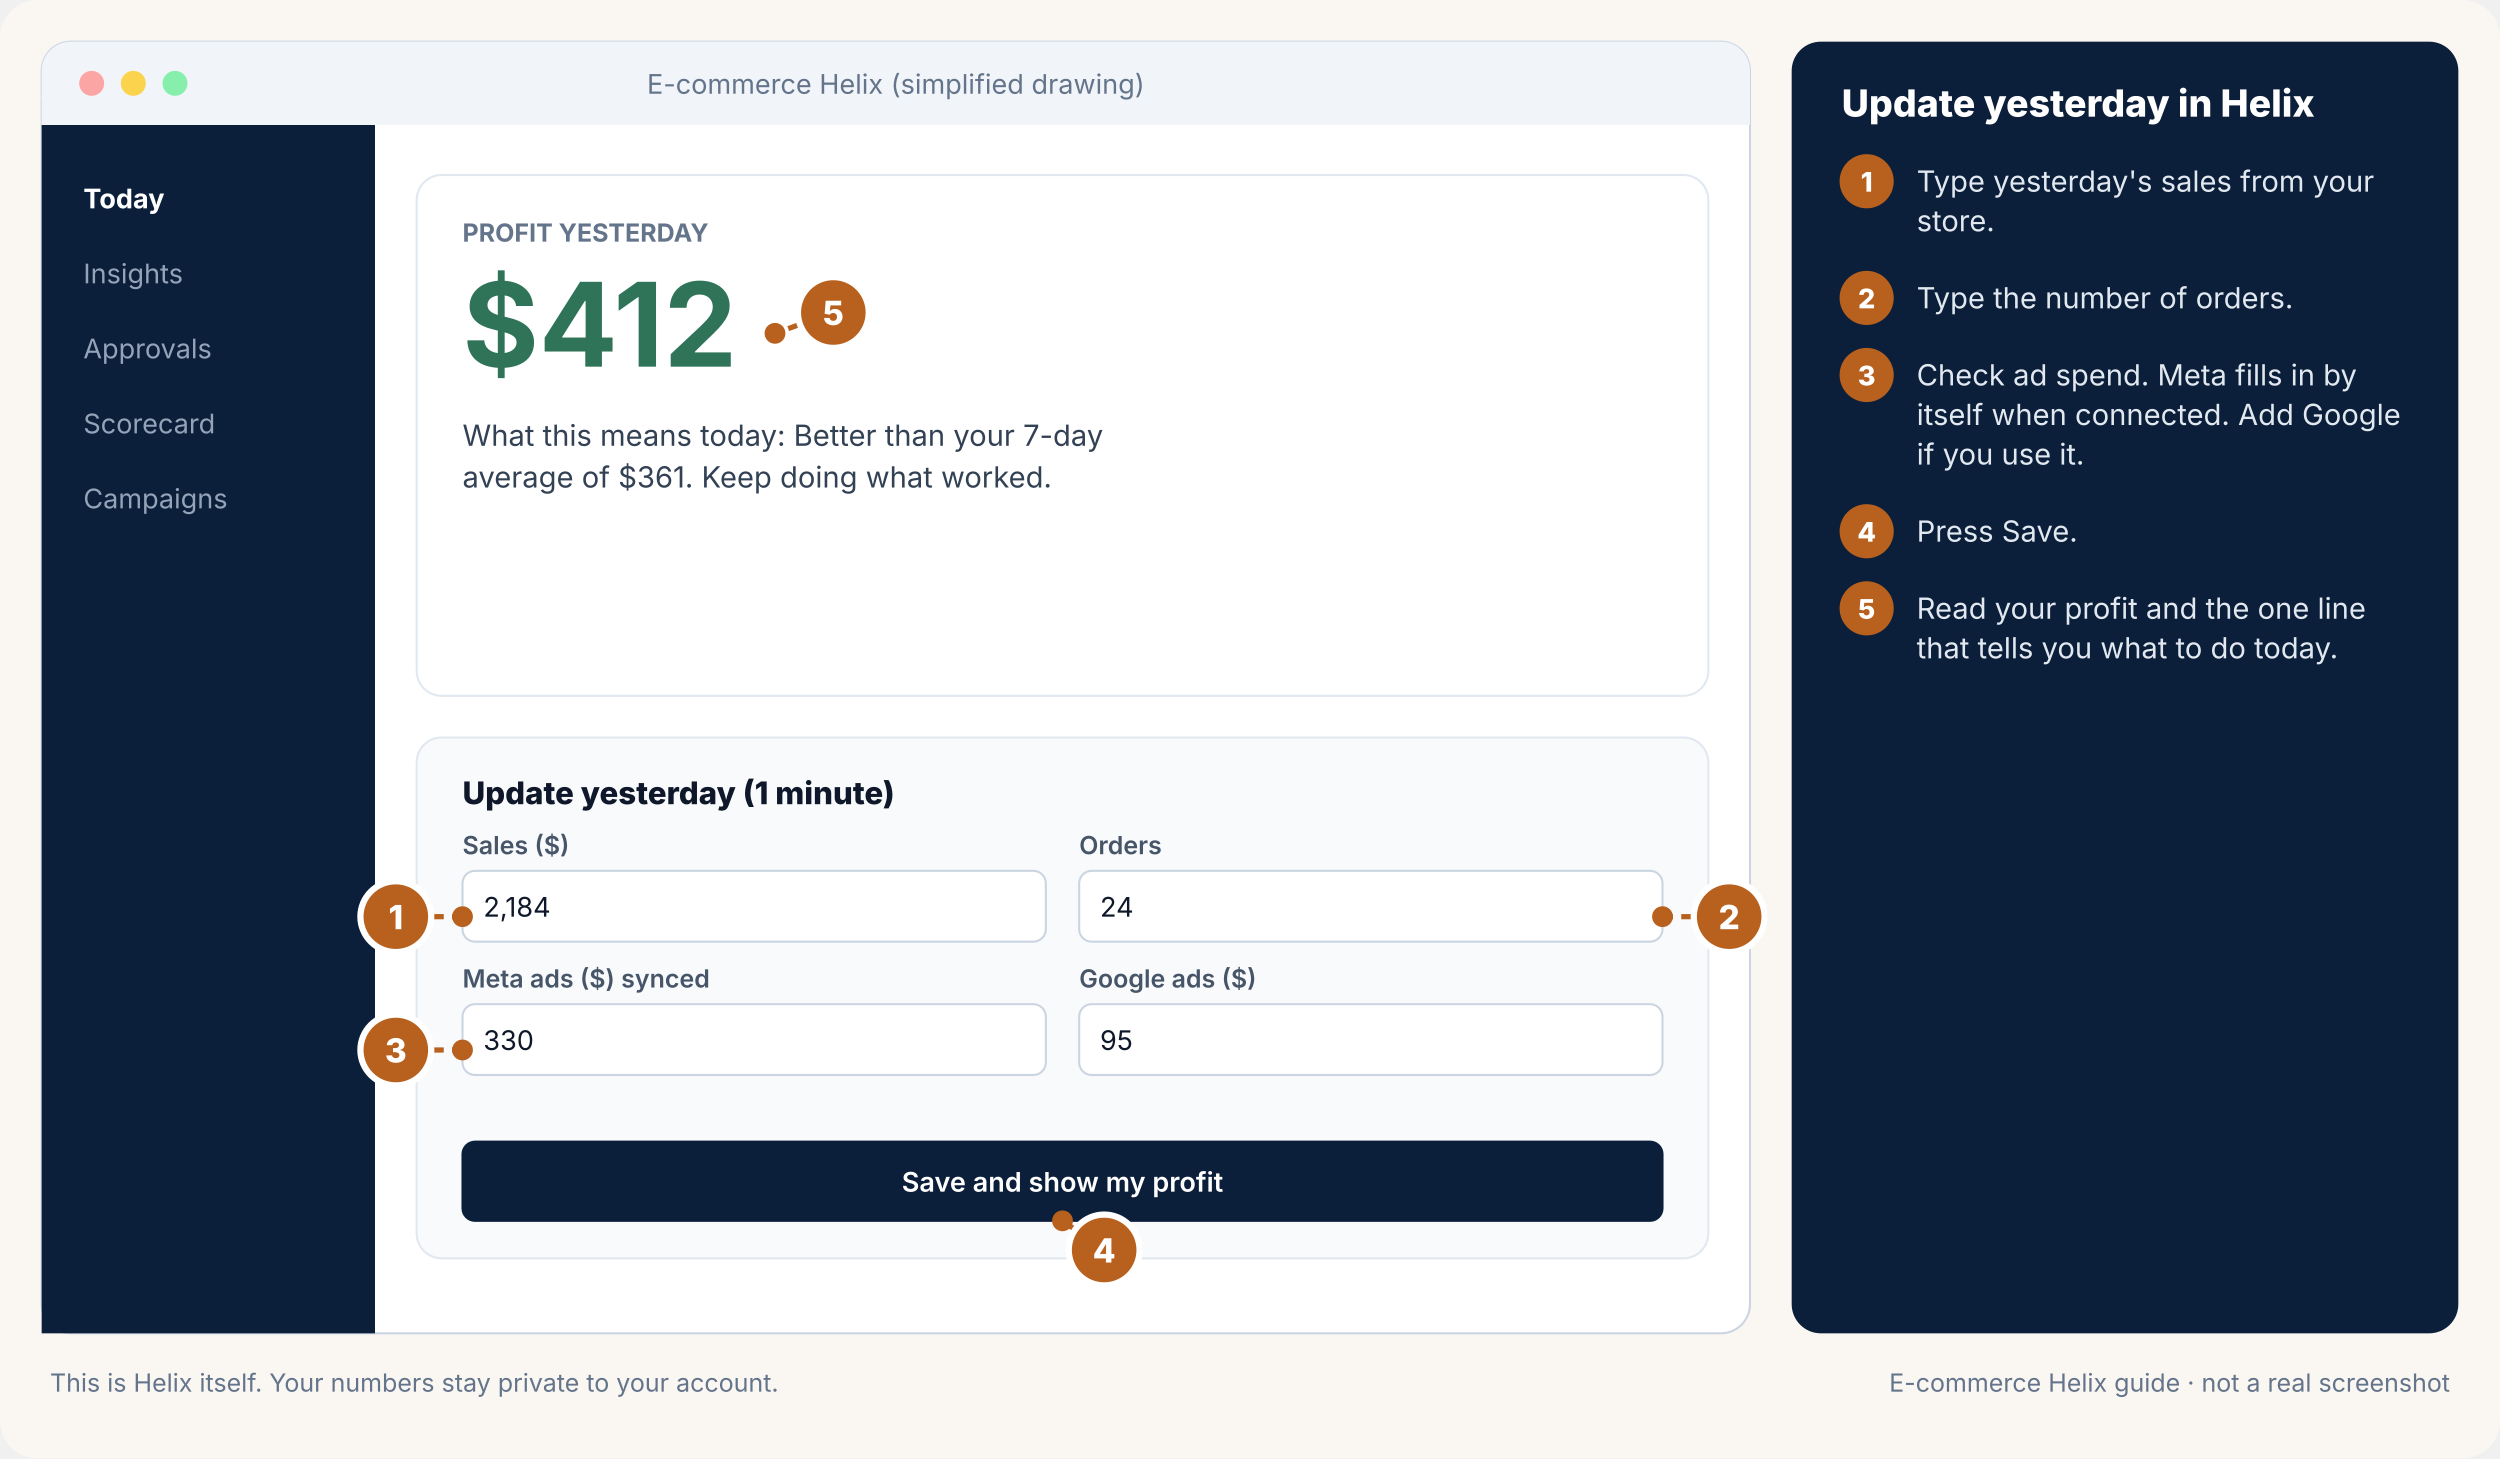
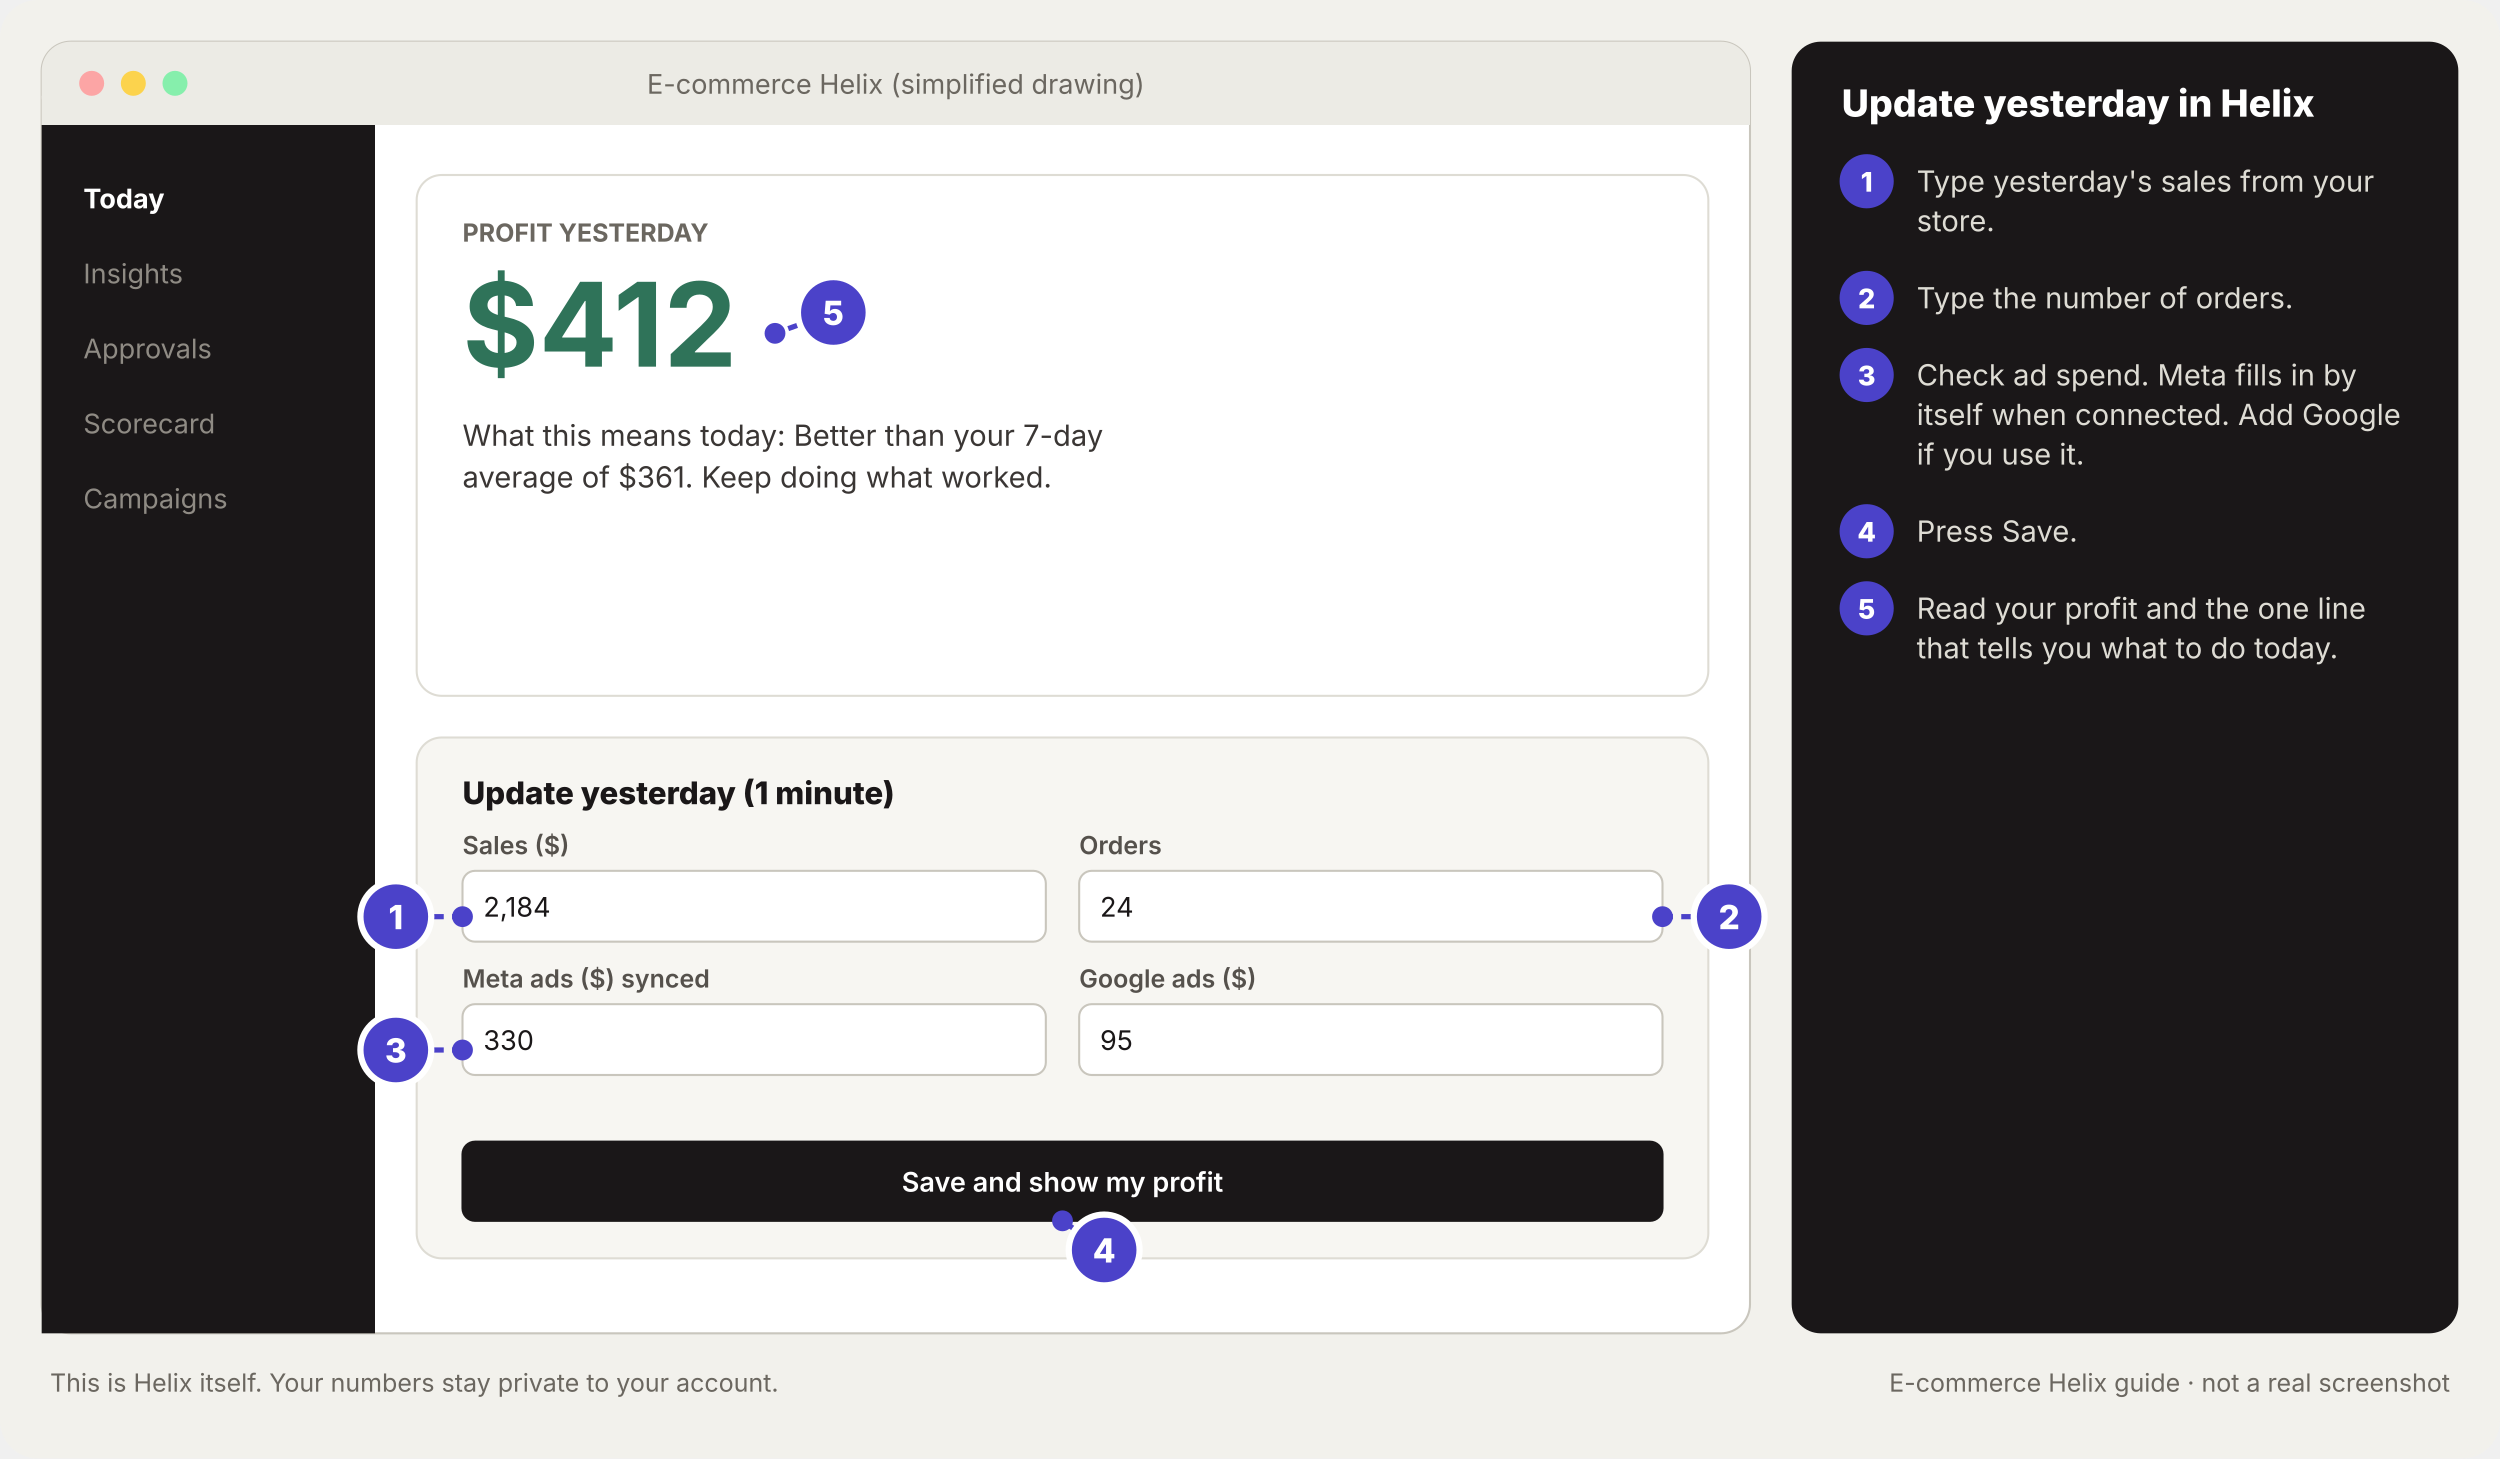
<svg xmlns="http://www.w3.org/2000/svg" viewBox="0 0 1200 700" width="1200" height="700" role="img" aria-label="Update yesterday in Helix" font-family="Inter, -apple-system, Segoe UI, Roboto, Helvetica, Arial, sans-serif">
-   <rect width="1200" height="700" rx="18" fill="#faf7f2" />
-   <rect x="20" y="20" width="820" height="620" rx="14" fill="#fff" stroke="#cbd5e1" />
-   <rect x="20" y="20" width="820" height="40" rx="14" fill="#f1f5f9" />
-   <rect x="20" y="46" width="820" height="14" fill="#f1f5f9" />
+   <rect width="1200" height="700" rx="18" fill="#F2F1EC" />
+   <rect x="20" y="20" width="820" height="620" rx="14" fill="#fff" stroke="#C9C6BD" />
+   <rect x="20" y="20" width="820" height="40" rx="14" fill="#ECEBE5" />
+   <rect x="20" y="46" width="820" height="14" fill="#ECEBE5" />
  <circle cx="44" cy="40" r="6" fill="#fca5a5" />
  <circle cx="64" cy="40" r="6" fill="#fcd34d" />
  <circle cx="84" cy="40" r="6" fill="#86efac" />
-   <text x="430" y="45" font-size="13" fill="#64748b" text-anchor="middle">E-commerce Helix (simplified drawing)</text>
-   <rect x="20" y="60" width="160" height="580" rx="0" fill="#0b1f3a" stroke="none" stroke-width="1" />
+   <text x="430" y="45" font-size="13" fill="#6B6760" text-anchor="middle">E-commerce Helix (simplified drawing)</text>
+   <rect x="20" y="60" width="160" height="580" rx="0" fill="#1A1718" stroke="none" stroke-width="1" />
  <text x="40" y="100" font-size="13" font-weight="700" fill="#fff" text-anchor="start">Today</text>
-   <text x="40" y="136" font-size="13" font-weight="400" fill="#94a3b8" text-anchor="start">Insights</text>
-   <text x="40" y="172" font-size="13" font-weight="400" fill="#94a3b8" text-anchor="start">Approvals</text>
-   <text x="40" y="208" font-size="13" font-weight="400" fill="#94a3b8" text-anchor="start">Scorecard</text>
-   <text x="40" y="244" font-size="13" font-weight="400" fill="#94a3b8" text-anchor="start">Campaigns</text>
-   <rect x="200" y="84" width="620" height="250" rx="12" fill="#fff" stroke="#e2e8f0" stroke-width="1" />
-   <text x="222" y="116" font-size="12" font-weight="700" fill="#64748b" text-anchor="start">PROFIT YESTERDAY</text>
+   <text x="40" y="136" font-size="13" font-weight="400" fill="#8F8B84" text-anchor="start">Insights</text>
+   <text x="40" y="172" font-size="13" font-weight="400" fill="#8F8B84" text-anchor="start">Approvals</text>
+   <text x="40" y="208" font-size="13" font-weight="400" fill="#8F8B84" text-anchor="start">Scorecard</text>
+   <text x="40" y="244" font-size="13" font-weight="400" fill="#8F8B84" text-anchor="start">Campaigns</text>
+   <rect x="200" y="84" width="620" height="250" rx="12" fill="#fff" stroke="#DEDCD4" stroke-width="1" />
+   <text x="222" y="116" font-size="12" font-weight="700" fill="#6B6760" text-anchor="start">PROFIT YESTERDAY</text>
  <text x="222" y="176" font-size="56" font-weight="700" fill="#2f7359" text-anchor="start">$412</text>
-   <text x="222" y="214" font-size="14" font-weight="400" fill="#334155" text-anchor="start">What this means today: Better than your 7-day</text>
-   <text x="222" y="234" font-size="14" font-weight="400" fill="#334155" text-anchor="start">average of $361. Keep doing what worked.</text>
-   <rect x="200" y="354" width="620" height="250" rx="12" fill="#f8fafc" stroke="#e2e8f0" stroke-width="1" />
-   <text x="222" y="386" font-size="15" font-weight="800" fill="#0f172a" text-anchor="start">Update yesterday (1 minute)</text>
-   <text x="222" y="410" font-size="12" font-weight="600" fill="#475569" text-anchor="start">Sales ($)</text>
-   <rect x="222" y="418" width="280" height="34" rx="6" fill="#fff" stroke="#cbd5e1" stroke-width="1" />
-   <text x="232" y="440.0" font-size="13" font-weight="400" fill="#0f172a" text-anchor="start">2,184</text>
-   <text x="518" y="410" font-size="12" font-weight="600" fill="#475569" text-anchor="start">Orders</text>
-   <rect x="518" y="418" width="280" height="34" rx="6" fill="#fff" stroke="#cbd5e1" stroke-width="1" />
-   <text x="528" y="440.0" font-size="13" font-weight="400" fill="#0f172a" text-anchor="start">24</text>
-   <text x="222" y="474" font-size="12" font-weight="600" fill="#475569" text-anchor="start">Meta ads ($)  synced</text>
-   <rect x="222" y="482" width="280" height="34" rx="6" fill="#fff" stroke="#cbd5e1" stroke-width="1" />
-   <text x="232" y="504.0" font-size="13" font-weight="400" fill="#0f172a" text-anchor="start">330</text>
-   <text x="518" y="474" font-size="12" font-weight="600" fill="#475569" text-anchor="start">Google ads ($)</text>
-   <rect x="518" y="482" width="280" height="34" rx="6" fill="#fff" stroke="#cbd5e1" stroke-width="1" />
-   <text x="528" y="504.0" font-size="13" font-weight="400" fill="#0f172a" text-anchor="start">95</text>
-   <rect x="222" y="548" width="576" height="38" rx="6" fill="#0b1f3a" stroke="#0b1f3a" stroke-width="1" />
+   <text x="222" y="214" font-size="14" font-weight="400" fill="#3A3634" text-anchor="start">What this means today: Better than your 7-day</text>
+   <text x="222" y="234" font-size="14" font-weight="400" fill="#3A3634" text-anchor="start">average of $361. Keep doing what worked.</text>
+   <rect x="200" y="354" width="620" height="250" rx="12" fill="#F7F6F2" stroke="#DEDCD4" stroke-width="1" />
+   <text x="222" y="386" font-size="15" font-weight="800" fill="#1A1718" text-anchor="start">Update yesterday (1 minute)</text>
+   <text x="222" y="410" font-size="12" font-weight="600" fill="#55514C" text-anchor="start">Sales ($)</text>
+   <rect x="222" y="418" width="280" height="34" rx="6" fill="#fff" stroke="#C9C6BD" stroke-width="1" />
+   <text x="232" y="440.0" font-size="13" font-weight="400" fill="#1A1718" text-anchor="start">2,184</text>
+   <text x="518" y="410" font-size="12" font-weight="600" fill="#55514C" text-anchor="start">Orders</text>
+   <rect x="518" y="418" width="280" height="34" rx="6" fill="#fff" stroke="#C9C6BD" stroke-width="1" />
+   <text x="528" y="440.0" font-size="13" font-weight="400" fill="#1A1718" text-anchor="start">24</text>
+   <text x="222" y="474" font-size="12" font-weight="600" fill="#55514C" text-anchor="start">Meta ads ($)  synced</text>
+   <rect x="222" y="482" width="280" height="34" rx="6" fill="#fff" stroke="#C9C6BD" stroke-width="1" />
+   <text x="232" y="504.0" font-size="13" font-weight="400" fill="#1A1718" text-anchor="start">330</text>
+   <text x="518" y="474" font-size="12" font-weight="600" fill="#55514C" text-anchor="start">Google ads ($)</text>
+   <rect x="518" y="482" width="280" height="34" rx="6" fill="#fff" stroke="#C9C6BD" stroke-width="1" />
+   <text x="528" y="504.0" font-size="13" font-weight="400" fill="#1A1718" text-anchor="start">95</text>
+   <rect x="222" y="548" width="576" height="38" rx="6" fill="#1A1718" stroke="#1A1718" stroke-width="1" />
  <text x="510.0" y="572.0" font-size="13" font-weight="600" fill="#fff" text-anchor="middle">Save and show my profit</text>
-   <line x1="190" y1="440" x2="222" y2="440" stroke="#b8601d" stroke-width="2.5" stroke-dasharray="5 4" />
-   <circle cx="222" cy="440" r="5" fill="#b8601d" />
-   <circle cx="190" cy="440" r="17" fill="#b8601d" stroke="#fff" stroke-width="3" />
+   <line x1="190" y1="440" x2="222" y2="440" stroke="#4B42C9" stroke-width="2.5" stroke-dasharray="5 4" />
+   <circle cx="222" cy="440" r="5" fill="#4B42C9" />
+   <circle cx="190" cy="440" r="17" fill="#4B42C9" stroke="#fff" stroke-width="3" />
  <text x="190" y="446" font-size="16" font-weight="800" fill="#fff" text-anchor="middle">1</text>
-   <line x1="830" y1="440" x2="798" y2="440" stroke="#b8601d" stroke-width="2.5" stroke-dasharray="5 4" />
-   <circle cx="798" cy="440" r="5" fill="#b8601d" />
-   <circle cx="830" cy="440" r="17" fill="#b8601d" stroke="#fff" stroke-width="3" />
+   <line x1="830" y1="440" x2="798" y2="440" stroke="#4B42C9" stroke-width="2.5" stroke-dasharray="5 4" />
+   <circle cx="798" cy="440" r="5" fill="#4B42C9" />
+   <circle cx="830" cy="440" r="17" fill="#4B42C9" stroke="#fff" stroke-width="3" />
  <text x="830" y="446" font-size="16" font-weight="800" fill="#fff" text-anchor="middle">2</text>
-   <line x1="190" y1="504" x2="222" y2="504" stroke="#b8601d" stroke-width="2.5" stroke-dasharray="5 4" />
-   <circle cx="222" cy="504" r="5" fill="#b8601d" />
-   <circle cx="190" cy="504" r="17" fill="#b8601d" stroke="#fff" stroke-width="3" />
+   <line x1="190" y1="504" x2="222" y2="504" stroke="#4B42C9" stroke-width="2.5" stroke-dasharray="5 4" />
+   <circle cx="222" cy="504" r="5" fill="#4B42C9" />
+   <circle cx="190" cy="504" r="17" fill="#4B42C9" stroke="#fff" stroke-width="3" />
  <text x="190" y="510" font-size="16" font-weight="800" fill="#fff" text-anchor="middle">3</text>
-   <line x1="530" y1="600" x2="510" y2="586" stroke="#b8601d" stroke-width="2.5" stroke-dasharray="5 4" />
-   <circle cx="510" cy="586" r="5" fill="#b8601d" />
-   <circle cx="530" cy="600" r="17" fill="#b8601d" stroke="#fff" stroke-width="3" />
+   <line x1="530" y1="600" x2="510" y2="586" stroke="#4B42C9" stroke-width="2.5" stroke-dasharray="5 4" />
+   <circle cx="510" cy="586" r="5" fill="#4B42C9" />
+   <circle cx="530" cy="600" r="17" fill="#4B42C9" stroke="#fff" stroke-width="3" />
  <text x="530" y="606" font-size="16" font-weight="800" fill="#fff" text-anchor="middle">4</text>
-   <line x1="400" y1="150" x2="372" y2="160" stroke="#b8601d" stroke-width="2.5" stroke-dasharray="5 4" />
-   <circle cx="372" cy="160" r="5" fill="#b8601d" />
-   <circle cx="400" cy="150" r="17" fill="#b8601d" stroke="#fff" stroke-width="3" />
+   <line x1="400" y1="150" x2="372" y2="160" stroke="#4B42C9" stroke-width="2.5" stroke-dasharray="5 4" />
+   <circle cx="372" cy="160" r="5" fill="#4B42C9" />
+   <circle cx="400" cy="150" r="17" fill="#4B42C9" stroke="#fff" stroke-width="3" />
  <text x="400" y="156" font-size="16" font-weight="800" fill="#fff" text-anchor="middle">5</text>
-   <rect x="860" y="20" width="320" height="620" rx="14" fill="#0b1f3a" />
+   <rect x="860" y="20" width="320" height="620" rx="14" fill="#1A1718" />
  <text x="884" y="56" font-size="18" font-weight="800" fill="#fff">Update yesterday in Helix</text>
-   <circle cx="896" cy="87" r="13" fill="#b8601d" />
+   <circle cx="896" cy="87" r="13" fill="#4B42C9" />
  <text x="896" y="92" font-size="13" font-weight="800" fill="#fff" text-anchor="middle">1</text>
-   <text x="920" y="92" font-size="14" fill="#e2e8f0">Type yesterday's sales from your</text>
-   <text x="920" y="111" font-size="14" fill="#e2e8f0">store.</text>
-   <circle cx="896" cy="143" r="13" fill="#b8601d" />
+   <text x="920" y="92" font-size="14" fill="#DEDCD4">Type yesterday's sales from your</text>
+   <text x="920" y="111" font-size="14" fill="#DEDCD4">store.</text>
+   <circle cx="896" cy="143" r="13" fill="#4B42C9" />
  <text x="896" y="148" font-size="13" font-weight="800" fill="#fff" text-anchor="middle">2</text>
-   <text x="920" y="148" font-size="14" fill="#e2e8f0">Type the number of orders.</text>
-   <circle cx="896" cy="180" r="13" fill="#b8601d" />
+   <text x="920" y="148" font-size="14" fill="#DEDCD4">Type the number of orders.</text>
+   <circle cx="896" cy="180" r="13" fill="#4B42C9" />
  <text x="896" y="185" font-size="13" font-weight="800" fill="#fff" text-anchor="middle">3</text>
-   <text x="920" y="185" font-size="14" fill="#e2e8f0">Check ad spend. Meta fills in by</text>
-   <text x="920" y="204" font-size="14" fill="#e2e8f0">itself when connected. Add Google</text>
-   <text x="920" y="223" font-size="14" fill="#e2e8f0">if you use it.</text>
-   <circle cx="896" cy="255" r="13" fill="#b8601d" />
+   <text x="920" y="185" font-size="14" fill="#DEDCD4">Check ad spend. Meta fills in by</text>
+   <text x="920" y="204" font-size="14" fill="#DEDCD4">itself when connected. Add Google</text>
+   <text x="920" y="223" font-size="14" fill="#DEDCD4">if you use it.</text>
+   <circle cx="896" cy="255" r="13" fill="#4B42C9" />
  <text x="896" y="260" font-size="13" font-weight="800" fill="#fff" text-anchor="middle">4</text>
-   <text x="920" y="260" font-size="14" fill="#e2e8f0">Press Save.</text>
-   <circle cx="896" cy="292" r="13" fill="#b8601d" />
+   <text x="920" y="260" font-size="14" fill="#DEDCD4">Press Save.</text>
+   <circle cx="896" cy="292" r="13" fill="#4B42C9" />
  <text x="896" y="297" font-size="13" font-weight="800" fill="#fff" text-anchor="middle">5</text>
-   <text x="920" y="297" font-size="14" fill="#e2e8f0">Read your profit and the one line</text>
-   <text x="920" y="316" font-size="14" fill="#e2e8f0">that tells you what to do today.</text>
-   <text x="24" y="668" font-size="12" fill="#64748b">This is Helix itself. Your numbers stay private to your account.</text>
-   <text x="1176" y="668" font-size="12" fill="#64748b" text-anchor="end">E-commerce Helix guide · not a real screenshot</text>
+   <text x="920" y="297" font-size="14" fill="#DEDCD4">Read your profit and the one line</text>
+   <text x="920" y="316" font-size="14" fill="#DEDCD4">that tells you what to do today.</text>
+   <text x="24" y="668" font-size="12" fill="#6B6760">This is Helix itself. Your numbers stay private to your account.</text>
+   <text x="1176" y="668" font-size="12" fill="#6B6760" text-anchor="end">E-commerce Helix guide · not a real screenshot</text>
</svg>
